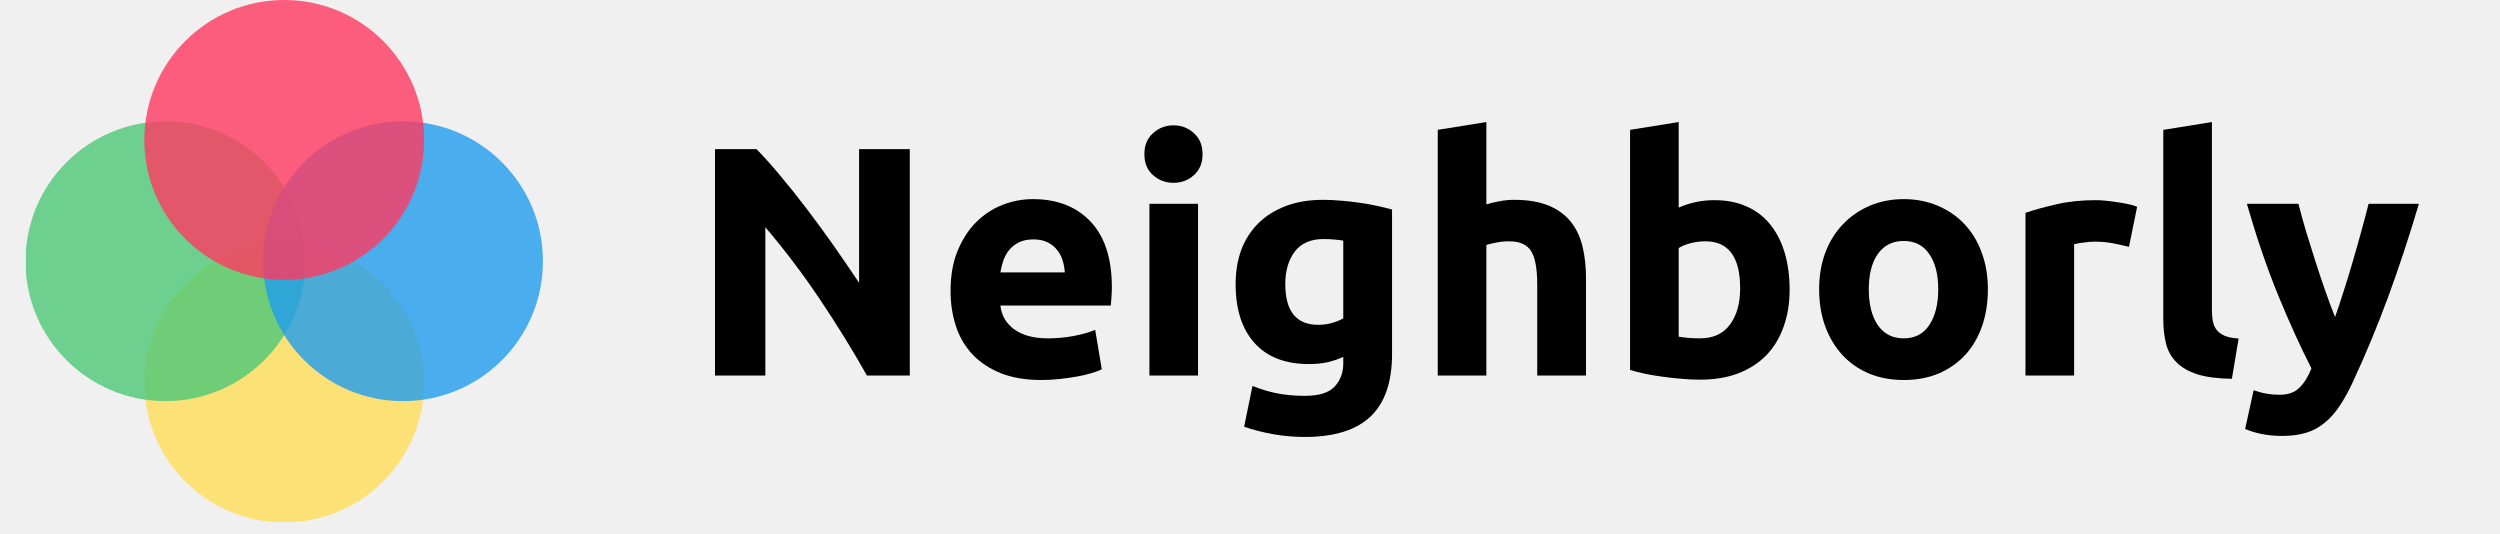
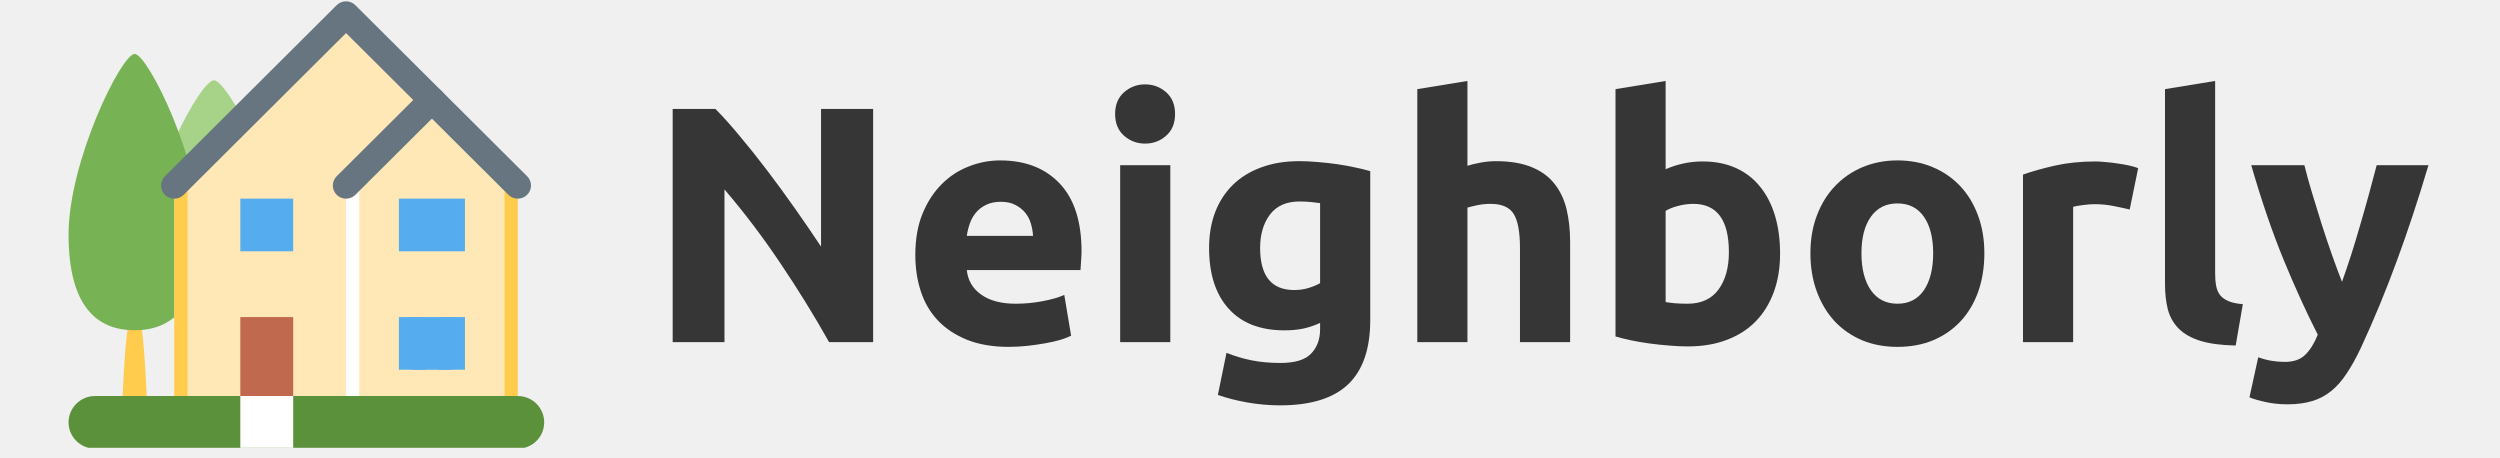
- <svg xmlns="http://www.w3.org/2000/svg" width="300" zoomAndPan="magnify" viewBox="0 0 224.88 48" height="64" preserveAspectRatio="xMidYMid meet" version="1.0">
+ <svg xmlns="http://www.w3.org/2000/svg" width="350" zoomAndPan="magnify" viewBox="0 0 262.5 48" height="64" preserveAspectRatio="xMidYMid meet" version="1.0">
  <defs>
-     <filter x="0%" y="0%" width="100%" height="100%" id="55e26b3ce9">
-       <feColorMatrix values="0 0 0 0 1 0 0 0 0 1 0 0 0 0 1 0 0 0 1 0" color-interpolation-filters="sRGB" />
-     </filter>
    <g />
-     <clipPath id="df8c32d75e">
-       <path d="M 12 21 L 39 21 L 39 47.02 L 12 47.02 Z M 12 21 " clip-rule="nonzero" />
+     <clipPath id="7d4b109a17">
+       <path d="M 7.145 5 L 22 5 L 22 35 L 7.145 35 Z M 7.145 5 " clip-rule="nonzero" />
    </clipPath>
-     <mask id="2fe4ad97a5">
-       <g filter="url(#55e26b3ce9)">
-         <rect x="-22.488" width="269.856" fill="#000000" y="-4.8" height="57.6" fill-opacity="0.8" />
-       </g>
-     </mask>
-     <clipPath id="a922be37b6">
-       <path d="M 0.93 0.836 L 26.113 0.836 L 26.113 26.02 L 0.93 26.02 Z M 0.93 0.836 " clip-rule="nonzero" />
+     <clipPath id="192b4b88ff">
+       <path d="M 7.145 41 L 57.199 41 L 57.199 47.02 L 7.145 47.02 Z M 7.145 41 " clip-rule="nonzero" />
    </clipPath>
-     <clipPath id="5316d56480">
-       <path d="M 13.52 0.836 C 6.566 0.836 0.93 6.473 0.93 13.43 C 0.93 20.383 6.566 26.02 13.52 26.02 C 20.473 26.02 26.113 20.383 26.113 13.43 C 26.113 6.473 20.473 0.836 13.52 0.836 " clip-rule="nonzero" />
-     </clipPath>
-     <clipPath id="ca80cbe71d">
-       <rect x="0" width="27" y="0" height="27" />
-     </clipPath>
-     <clipPath id="57f0e27310">
-       <path d="M 2.234 10 L 28 10 L 28 37 L 2.234 37 Z M 2.234 10 " clip-rule="nonzero" />
-     </clipPath>
-     <mask id="95ae05a51b">
-       <g filter="url(#55e26b3ce9)">
-         <rect x="-22.488" width="269.856" fill="#000000" y="-4.8" height="57.6" fill-opacity="0.8" />
-       </g>
-     </mask>
-     <clipPath id="663a70dbbe">
-       <path d="M 0.234 0.918 L 25.418 0.918 L 25.418 26.102 L 0.234 26.102 Z M 0.234 0.918 " clip-rule="nonzero" />
-     </clipPath>
-     <clipPath id="17a24d3eaf">
-       <path d="M 12.828 0.918 C 5.875 0.918 0.234 6.555 0.234 13.512 C 0.234 20.465 5.875 26.102 12.828 26.102 C 19.781 26.102 25.418 20.465 25.418 13.512 C 25.418 6.555 19.781 0.918 12.828 0.918 " clip-rule="nonzero" />
-     </clipPath>
-     <clipPath id="b8ad5308bb">
-       <rect x="0" width="26" y="0" height="27" />
-     </clipPath>
-     <mask id="d8e1bf05fe">
-       <g filter="url(#55e26b3ce9)">
-         <rect x="-22.488" width="269.856" fill="#000000" y="-4.8" height="57.6" fill-opacity="0.8" />
-       </g>
-     </mask>
-     <clipPath id="b5fea64cb0">
-       <path d="M 0.621 0.918 L 25.805 0.918 L 25.805 26.102 L 0.621 26.102 Z M 0.621 0.918 " clip-rule="nonzero" />
-     </clipPath>
-     <clipPath id="366c531986">
-       <path d="M 13.211 0.918 C 6.258 0.918 0.621 6.555 0.621 13.512 C 0.621 20.465 6.258 26.102 13.211 26.102 C 20.168 26.102 25.805 20.465 25.805 13.512 C 25.805 6.555 20.168 0.918 13.211 0.918 " clip-rule="nonzero" />
-     </clipPath>
-     <clipPath id="12f8f25b4f">
-       <rect x="0" width="27" y="0" height="27" />
-     </clipPath>
-     <mask id="a83e51037d">
-       <g filter="url(#55e26b3ce9)">
-         <rect x="-22.488" width="269.856" fill="#000000" y="-4.8" height="57.6" fill-opacity="0.8" />
-       </g>
-     </mask>
-     <clipPath id="9cf7ae36cf">
-       <path d="M 0.93 0 L 26.113 0 L 26.113 25.184 L 0.93 25.184 Z M 0.93 0 " clip-rule="nonzero" />
-     </clipPath>
-     <clipPath id="c8dcbbaeb3">
-       <path d="M 13.52 0 C 6.566 0 0.93 5.637 0.93 12.59 C 0.93 19.547 6.566 25.184 13.52 25.184 C 20.473 25.184 26.113 19.547 26.113 12.59 C 26.113 5.637 20.473 0 13.52 0 " clip-rule="nonzero" />
-     </clipPath>
-     <clipPath id="8fe65aa077">
-       <rect x="0" width="27" y="0" height="26" />
+     <clipPath id="85ed3bd41d">
+       <path d="M 25 41 L 31 41 L 31 47.02 L 25 47.02 Z M 25 41 " clip-rule="nonzero" />
    </clipPath>
  </defs>
-   <g clip-path="url(#df8c32d75e)">
-     <g mask="url(#2fe4ad97a5)">
-       <g transform="matrix(1, 0, 0, 1, 12, 21)">
-         <g clip-path="url(#ca80cbe71d)">
-           <g clip-path="url(#a922be37b6)">
-             <g clip-path="url(#5316d56480)">
-               <path fill="#ffdd57" d="M 0.93 0.836 L 26.113 0.836 L 26.113 26.02 L 0.93 26.02 Z M 0.93 0.836 " fill-opacity="1" fill-rule="nonzero" />
-             </g>
-           </g>
-         </g>
+   <g fill="#363636" fill-opacity="1">
+     <g transform="translate(67.80335, 35.92135)">
+       <g>
+         <path d="M 19.25 0 C 17.676 -2.801 15.969 -5.566 14.125 -8.297 C 12.289 -11.035 10.336 -13.613 8.266 -16.031 L 8.266 0 L 2.828 0 L 2.828 -24.484 L 7.312 -24.484 C 8.094 -23.703 8.953 -22.742 9.891 -21.609 C 10.836 -20.484 11.797 -19.281 12.766 -18 C 13.742 -16.719 14.719 -15.383 15.688 -14 C 16.656 -12.625 17.562 -11.301 18.406 -10.031 L 18.406 -24.484 L 23.875 -24.484 L 23.875 0 Z M 19.25 0 " />
      </g>
    </g>
  </g>
-   <g clip-path="url(#57f0e27310)">
-     <g mask="url(#95ae05a51b)">
-       <g transform="matrix(1, 0, 0, 1, 2, 10)">
-         <g clip-path="url(#b8ad5308bb)">
-           <g clip-path="url(#663a70dbbe)">
-             <g clip-path="url(#17a24d3eaf)">
-               <path fill="#4cc877" d="M 0.234 0.918 L 25.418 0.918 L 25.418 26.102 L 0.234 26.102 Z M 0.234 0.918 " fill-opacity="1" fill-rule="nonzero" />
-             </g>
-           </g>
-         </g>
+   <g fill="#363636" fill-opacity="1">
+     <g transform="translate(94.51468, 35.92135)">
+       <g>
+         <path d="M 1.594 -9.156 C 1.594 -10.801 1.844 -12.238 2.344 -13.469 C 2.852 -14.707 3.52 -15.738 4.344 -16.562 C 5.164 -17.395 6.113 -18.02 7.188 -18.438 C 8.258 -18.863 9.363 -19.078 10.5 -19.078 C 13.133 -19.078 15.219 -18.27 16.75 -16.656 C 18.281 -15.039 19.047 -12.664 19.047 -9.531 C 19.047 -9.227 19.031 -8.895 19 -8.531 C 18.977 -8.164 18.957 -7.844 18.938 -7.562 L 7 -7.562 C 7.113 -6.477 7.617 -5.617 8.516 -4.984 C 9.41 -4.348 10.613 -4.031 12.125 -4.031 C 13.082 -4.031 14.023 -4.117 14.953 -4.297 C 15.891 -4.473 16.648 -4.691 17.234 -4.953 L 17.953 -0.672 C 17.66 -0.523 17.281 -0.379 16.812 -0.234 C 16.344 -0.098 15.816 0.02 15.234 0.125 C 14.66 0.227 14.047 0.316 13.391 0.391 C 12.734 0.461 12.07 0.5 11.406 0.5 C 9.738 0.5 8.285 0.254 7.047 -0.234 C 5.805 -0.734 4.781 -1.41 3.969 -2.266 C 3.156 -3.129 2.555 -4.148 2.172 -5.328 C 1.785 -6.504 1.594 -7.781 1.594 -9.156 Z M 13.953 -11.156 C 13.93 -11.602 13.852 -12.039 13.719 -12.469 C 13.594 -12.895 13.395 -13.27 13.125 -13.594 C 12.852 -13.926 12.508 -14.195 12.094 -14.406 C 11.688 -14.625 11.176 -14.734 10.562 -14.734 C 9.977 -14.734 9.473 -14.629 9.047 -14.422 C 8.617 -14.223 8.266 -13.957 7.984 -13.625 C 7.703 -13.301 7.484 -12.922 7.328 -12.484 C 7.172 -12.047 7.062 -11.602 7 -11.156 Z M 13.953 -11.156 " />
      </g>
    </g>
  </g>
-   <g mask="url(#d8e1bf05fe)">
-     <g transform="matrix(1, 0, 0, 1, 23, 10)">
-       <g clip-path="url(#12f8f25b4f)">
-         <g clip-path="url(#b5fea64cb0)">
-           <g clip-path="url(#366c531986)">
-             <path fill="#209cee" d="M 0.621 0.918 L 25.805 0.918 L 25.805 26.102 L 0.621 26.102 Z M 0.621 0.918 " fill-opacity="1" fill-rule="nonzero" />
-           </g>
-         </g>
+   <g fill="#363636" fill-opacity="1">
+     <g transform="translate(115.1488, 35.92135)">
+       <g>
+         <path d="M 7.734 0 L 2.469 0 L 2.469 -18.578 L 7.734 -18.578 Z M 8.234 -23.953 C 8.234 -22.984 7.922 -22.223 7.297 -21.672 C 6.672 -21.117 5.938 -20.844 5.094 -20.844 C 4.238 -20.844 3.5 -21.117 2.875 -21.672 C 2.25 -22.223 1.938 -22.984 1.938 -23.953 C 1.938 -24.922 2.25 -25.68 2.875 -26.234 C 3.5 -26.785 4.238 -27.062 5.094 -27.062 C 5.938 -27.062 6.672 -26.785 7.297 -26.234 C 7.922 -25.68 8.234 -24.922 8.234 -23.953 Z M 8.234 -23.953 " />
      </g>
    </g>
  </g>
-   <g mask="url(#a83e51037d)">
-     <g transform="matrix(1, 0, 0, 1, 12, 0.000000000000005041)">
-       <g clip-path="url(#8fe65aa077)">
-         <g clip-path="url(#9cf7ae36cf)">
-           <g clip-path="url(#c8dcbbaeb3)">
-             <path fill="#ff3860" d="M 0.93 0 L 26.113 0 L 26.113 25.184 L 0.93 25.184 Z M 0.93 0 " fill-opacity="1" fill-rule="nonzero" />
-           </g>
-         </g>
+   <g fill="#363636" fill-opacity="1">
+     <g transform="translate(125.3599, 35.92135)">
+       <g>
+         <path d="M 6.953 -9.891 C 6.953 -6.941 8.145 -5.469 10.531 -5.469 C 11.07 -5.469 11.578 -5.539 12.047 -5.688 C 12.516 -5.832 12.914 -6 13.25 -6.188 L 13.25 -14.594 C 12.988 -14.633 12.68 -14.672 12.328 -14.703 C 11.973 -14.742 11.562 -14.766 11.094 -14.766 C 9.707 -14.766 8.672 -14.305 7.984 -13.391 C 7.297 -12.473 6.953 -11.305 6.953 -9.891 Z M 18.516 -2.328 C 18.516 0.703 17.742 2.953 16.203 4.422 C 14.66 5.898 12.273 6.641 9.047 6.641 C 7.91 6.641 6.773 6.539 5.641 6.344 C 4.516 6.145 3.473 5.879 2.516 5.547 L 3.422 1.125 C 4.242 1.457 5.109 1.719 6.016 1.906 C 6.93 2.094 7.961 2.188 9.109 2.188 C 10.617 2.188 11.688 1.859 12.312 1.203 C 12.938 0.547 13.25 -0.301 13.25 -1.344 L 13.25 -2.016 C 12.688 -1.754 12.102 -1.555 11.5 -1.422 C 10.895 -1.297 10.238 -1.234 9.531 -1.234 C 6.969 -1.234 5.004 -1.992 3.641 -3.516 C 2.273 -5.035 1.594 -7.16 1.594 -9.891 C 1.594 -11.254 1.801 -12.492 2.219 -13.609 C 2.645 -14.734 3.266 -15.695 4.078 -16.5 C 4.891 -17.301 5.883 -17.914 7.062 -18.344 C 8.238 -18.781 9.57 -19 11.062 -19 C 11.695 -19 12.348 -18.969 13.016 -18.906 C 13.691 -18.852 14.359 -18.781 15.016 -18.688 C 15.672 -18.594 16.301 -18.477 16.906 -18.344 C 17.508 -18.219 18.047 -18.086 18.516 -17.953 Z M 18.516 -2.328 " />
      </g>
    </g>
  </g>
-   <g fill="#000000" fill-opacity="1">
-     <g transform="translate(61.94586, 33.79592)">
+   <g fill="#363636" fill-opacity="1">
+     <g transform="translate(146.3474, 35.92135)">
      <g>
-         <path d="M 16.016 0 C 14.703 -2.332 13.281 -4.633 11.75 -6.906 C 10.227 -9.176 8.602 -11.32 6.875 -13.344 L 6.875 0 L 2.344 0 L 2.344 -20.375 L 6.078 -20.375 C 6.723 -19.719 7.438 -18.922 8.219 -17.984 C 9.008 -17.047 9.812 -16.039 10.625 -14.969 C 11.438 -13.906 12.242 -12.801 13.047 -11.656 C 13.848 -10.508 14.602 -9.406 15.312 -8.344 L 15.312 -20.375 L 19.875 -20.375 L 19.875 0 Z M 16.016 0 " />
+         <path d="M 2.469 0 L 2.469 -26.562 L 7.734 -27.422 L 7.734 -18.516 C 8.086 -18.629 8.539 -18.738 9.094 -18.844 C 9.645 -18.945 10.18 -19 10.703 -19 C 12.211 -19 13.469 -18.789 14.469 -18.375 C 15.469 -17.969 16.266 -17.391 16.859 -16.641 C 17.461 -15.891 17.891 -14.992 18.141 -13.953 C 18.391 -12.922 18.516 -11.77 18.516 -10.5 L 18.516 0 L 13.25 0 L 13.25 -9.859 C 13.25 -11.555 13.031 -12.754 12.594 -13.453 C 12.156 -14.16 11.348 -14.516 10.172 -14.516 C 9.703 -14.516 9.258 -14.473 8.844 -14.391 C 8.438 -14.305 8.066 -14.219 7.734 -14.125 L 7.734 0 Z M 2.469 0 " />
      </g>
    </g>
  </g>
-   <g fill="#000000" fill-opacity="1">
-     <g transform="translate(84.16298, 33.79592)">
+   <g fill="#363636" fill-opacity="1">
+     <g transform="translate(167.1582, 35.92135)">
      <g>
-         <path d="M 1.328 -7.609 C 1.328 -8.984 1.535 -10.18 1.953 -11.203 C 2.379 -12.234 2.93 -13.094 3.609 -13.781 C 4.297 -14.469 5.082 -14.988 5.969 -15.344 C 6.863 -15.695 7.785 -15.875 8.734 -15.875 C 10.922 -15.875 12.648 -15.203 13.922 -13.859 C 15.203 -12.516 15.844 -10.539 15.844 -7.938 C 15.844 -7.676 15.832 -7.395 15.812 -7.094 C 15.789 -6.789 15.77 -6.523 15.75 -6.297 L 5.812 -6.297 C 5.914 -5.391 6.336 -4.672 7.078 -4.141 C 7.828 -3.609 8.828 -3.344 10.078 -3.344 C 10.879 -3.344 11.664 -3.414 12.438 -3.562 C 13.219 -3.719 13.852 -3.898 14.344 -4.109 L 14.938 -0.562 C 14.695 -0.438 14.379 -0.316 13.984 -0.203 C 13.598 -0.086 13.164 0.008 12.688 0.094 C 12.207 0.188 11.691 0.258 11.141 0.312 C 10.586 0.375 10.039 0.406 9.5 0.406 C 8.102 0.406 6.891 0.203 5.859 -0.203 C 4.836 -0.617 3.988 -1.18 3.312 -1.891 C 2.633 -2.609 2.133 -3.457 1.812 -4.438 C 1.488 -5.414 1.328 -6.473 1.328 -7.609 Z M 11.609 -9.281 C 11.586 -9.656 11.52 -10.02 11.406 -10.375 C 11.301 -10.727 11.133 -11.039 10.906 -11.312 C 10.688 -11.594 10.406 -11.816 10.062 -11.984 C 9.719 -12.16 9.289 -12.25 8.781 -12.25 C 8.289 -12.25 7.867 -12.164 7.516 -12 C 7.172 -11.832 6.879 -11.613 6.641 -11.344 C 6.41 -11.07 6.227 -10.754 6.094 -10.391 C 5.969 -10.023 5.875 -9.656 5.812 -9.281 Z M 11.609 -9.281 " />
+         <path d="M 14.375 -9.438 C 14.375 -12.82 13.129 -14.516 10.641 -14.516 C 10.098 -14.516 9.562 -14.441 9.031 -14.297 C 8.5 -14.16 8.066 -13.988 7.734 -13.781 L 7.734 -4.203 C 7.992 -4.16 8.32 -4.117 8.719 -4.078 C 9.125 -4.047 9.562 -4.031 10.031 -4.031 C 11.469 -4.031 12.551 -4.523 13.281 -5.516 C 14.008 -6.504 14.375 -7.812 14.375 -9.438 Z M 19.75 -9.297 C 19.75 -7.805 19.531 -6.461 19.094 -5.266 C 18.656 -4.066 18.023 -3.039 17.203 -2.188 C 16.379 -1.344 15.363 -0.691 14.156 -0.234 C 12.957 0.223 11.594 0.453 10.062 0.453 C 9.426 0.453 8.758 0.422 8.062 0.359 C 7.375 0.305 6.691 0.234 6.016 0.141 C 5.348 0.047 4.707 -0.062 4.094 -0.188 C 3.477 -0.32 2.938 -0.457 2.469 -0.594 L 2.469 -26.562 L 7.734 -27.422 L 7.734 -18.156 C 8.328 -18.414 8.941 -18.613 9.578 -18.75 C 10.211 -18.895 10.895 -18.969 11.625 -18.969 C 12.938 -18.969 14.098 -18.738 15.109 -18.281 C 16.129 -17.82 16.977 -17.164 17.656 -16.312 C 18.344 -15.469 18.863 -14.453 19.219 -13.266 C 19.57 -12.078 19.75 -10.754 19.75 -9.297 Z M 19.75 -9.297 " />
      </g>
    </g>
  </g>
-   <g fill="#000000" fill-opacity="1">
-     <g transform="translate(101.3254, 33.79592)">
+   <g fill="#363636" fill-opacity="1">
+     <g transform="translate(188.499, 35.92135)">
      <g>
-         <path d="M 6.438 0 L 2.062 0 L 2.062 -15.453 L 6.438 -15.453 Z M 6.844 -19.922 C 6.844 -19.117 6.582 -18.488 6.062 -18.031 C 5.551 -17.57 4.941 -17.344 4.234 -17.344 C 3.523 -17.344 2.91 -17.57 2.391 -18.031 C 1.867 -18.488 1.609 -19.117 1.609 -19.922 C 1.609 -20.723 1.867 -21.352 2.391 -21.812 C 2.91 -22.281 3.523 -22.516 4.234 -22.516 C 4.941 -22.516 5.551 -22.281 6.062 -21.812 C 6.582 -21.352 6.844 -20.723 6.844 -19.922 Z M 6.844 -19.922 " />
+         <path d="M 19.859 -9.328 C 19.859 -7.867 19.645 -6.531 19.219 -5.312 C 18.789 -4.102 18.176 -3.066 17.375 -2.203 C 16.582 -1.348 15.625 -0.68 14.5 -0.203 C 13.383 0.266 12.129 0.5 10.734 0.5 C 9.367 0.5 8.125 0.266 7 -0.203 C 5.883 -0.68 4.926 -1.348 4.125 -2.203 C 3.332 -3.066 2.711 -4.102 2.266 -5.312 C 1.816 -6.531 1.594 -7.867 1.594 -9.328 C 1.594 -10.785 1.82 -12.113 2.281 -13.312 C 2.738 -14.52 3.375 -15.547 4.188 -16.391 C 5 -17.242 5.961 -17.906 7.078 -18.375 C 8.203 -18.844 9.422 -19.078 10.734 -19.078 C 12.078 -19.078 13.305 -18.844 14.422 -18.375 C 15.547 -17.906 16.508 -17.242 17.312 -16.391 C 18.113 -15.547 18.738 -14.52 19.188 -13.312 C 19.633 -12.113 19.859 -10.785 19.859 -9.328 Z M 14.484 -9.328 C 14.484 -10.953 14.16 -12.227 13.516 -13.156 C 12.867 -14.094 11.941 -14.562 10.734 -14.562 C 9.535 -14.562 8.602 -14.094 7.938 -13.156 C 7.281 -12.227 6.953 -10.953 6.953 -9.328 C 6.953 -7.703 7.281 -6.41 7.938 -5.453 C 8.602 -4.504 9.535 -4.031 10.734 -4.031 C 11.941 -4.031 12.867 -4.504 13.516 -5.453 C 14.16 -6.41 14.484 -7.703 14.484 -9.328 Z M 14.484 -9.328 " />
      </g>
    </g>
  </g>
-   <g fill="#000000" fill-opacity="1">
-     <g transform="translate(109.8185, 33.79592)">
+   <g fill="#363636" fill-opacity="1">
+     <g transform="translate(209.9458, 35.92135)">
      <g>
-         <path d="M 5.797 -8.234 C 5.797 -5.785 6.785 -4.562 8.766 -4.562 C 9.211 -4.562 9.629 -4.617 10.016 -4.734 C 10.41 -4.848 10.742 -4.984 11.016 -5.141 L 11.016 -12.141 C 10.805 -12.18 10.551 -12.211 10.25 -12.234 C 9.957 -12.266 9.617 -12.281 9.234 -12.281 C 8.078 -12.281 7.211 -11.898 6.641 -11.141 C 6.078 -10.379 5.797 -9.41 5.797 -8.234 Z M 15.406 -1.938 C 15.406 0.594 14.758 2.469 13.469 3.688 C 12.188 4.914 10.207 5.531 7.531 5.531 C 6.582 5.531 5.641 5.445 4.703 5.281 C 3.766 5.113 2.895 4.891 2.094 4.609 L 2.844 0.938 C 3.531 1.219 4.25 1.438 5 1.594 C 5.758 1.75 6.617 1.828 7.578 1.828 C 8.836 1.828 9.723 1.551 10.234 1 C 10.754 0.445 11.016 -0.254 11.016 -1.109 L 11.016 -1.672 C 10.547 -1.461 10.062 -1.301 9.562 -1.188 C 9.062 -1.082 8.52 -1.031 7.938 -1.031 C 5.801 -1.031 4.164 -1.66 3.031 -2.922 C 1.895 -4.18 1.328 -5.953 1.328 -8.234 C 1.328 -9.367 1.5 -10.398 1.844 -11.328 C 2.195 -12.254 2.711 -13.051 3.391 -13.719 C 4.066 -14.383 4.895 -14.898 5.875 -15.266 C 6.852 -15.629 7.961 -15.812 9.203 -15.812 C 9.734 -15.812 10.273 -15.785 10.828 -15.734 C 11.391 -15.691 11.941 -15.629 12.484 -15.547 C 13.035 -15.473 13.562 -15.379 14.062 -15.266 C 14.562 -15.16 15.008 -15.051 15.406 -14.938 Z M 15.406 -1.938 " />
+         <path d="M 13.672 -13.922 C 13.203 -14.035 12.648 -14.156 12.016 -14.281 C 11.379 -14.414 10.695 -14.484 9.969 -14.484 C 9.633 -14.484 9.238 -14.453 8.781 -14.391 C 8.32 -14.336 7.973 -14.273 7.734 -14.203 L 7.734 0 L 2.469 0 L 2.469 -17.594 C 3.414 -17.926 4.531 -18.238 5.812 -18.531 C 7.094 -18.82 8.523 -18.969 10.109 -18.969 C 10.391 -18.969 10.727 -18.945 11.125 -18.906 C 11.531 -18.875 11.93 -18.828 12.328 -18.766 C 12.734 -18.711 13.133 -18.645 13.531 -18.562 C 13.926 -18.477 14.27 -18.379 14.562 -18.266 Z M 13.672 -13.922 " />
      </g>
    </g>
  </g>
-   <g fill="#000000" fill-opacity="1">
-     <g transform="translate(127.2748, 33.79592)">
+   <g fill="#363636" fill-opacity="1">
+     <g transform="translate(224.8561, 35.92135)">
      <g>
-         <path d="M 2.062 0 L 2.062 -22.109 L 6.438 -22.812 L 6.438 -15.406 C 6.727 -15.5 7.102 -15.586 7.562 -15.672 C 8.031 -15.766 8.477 -15.812 8.906 -15.812 C 10.156 -15.812 11.195 -15.641 12.031 -15.297 C 12.863 -14.953 13.531 -14.469 14.031 -13.844 C 14.531 -13.219 14.883 -12.473 15.094 -11.609 C 15.301 -10.742 15.406 -9.785 15.406 -8.734 L 15.406 0 L 11.016 0 L 11.016 -8.203 C 11.016 -9.609 10.832 -10.602 10.469 -11.188 C 10.113 -11.781 9.445 -12.078 8.469 -12.078 C 8.07 -12.078 7.703 -12.039 7.359 -11.969 C 7.016 -11.906 6.707 -11.832 6.438 -11.75 L 6.438 0 Z M 2.062 0 " />
+         <path d="M 9.891 0.359 C 8.359 0.328 7.113 0.16 6.156 -0.141 C 5.207 -0.441 4.457 -0.867 3.906 -1.422 C 3.352 -1.984 2.973 -2.656 2.766 -3.438 C 2.566 -4.227 2.469 -5.117 2.469 -6.109 L 2.469 -26.562 L 7.734 -27.422 L 7.734 -7.172 C 7.734 -6.703 7.77 -6.273 7.844 -5.891 C 7.914 -5.516 8.051 -5.195 8.25 -4.938 C 8.445 -4.688 8.734 -4.477 9.109 -4.312 C 9.492 -4.145 10.004 -4.035 10.641 -3.984 Z M 9.891 0.359 " />
      </g>
    </g>
  </g>
-   <g fill="#000000" fill-opacity="1">
-     <g transform="translate(144.5842, 33.79592)">
+   <g fill="#363636" fill-opacity="1">
+     <g transform="translate(236.0211, 35.92135)">
      <g>
-         <path d="M 11.969 -7.844 C 11.969 -10.664 10.926 -12.078 8.844 -12.078 C 8.395 -12.078 7.945 -12.02 7.5 -11.906 C 7.062 -11.789 6.707 -11.645 6.438 -11.469 L 6.438 -3.5 C 6.656 -3.457 6.93 -3.422 7.266 -3.391 C 7.598 -3.359 7.957 -3.344 8.344 -3.344 C 9.539 -3.344 10.441 -3.754 11.047 -4.578 C 11.66 -5.398 11.969 -6.488 11.969 -7.844 Z M 16.422 -7.734 C 16.422 -6.492 16.238 -5.375 15.875 -4.375 C 15.52 -3.375 15 -2.52 14.312 -1.812 C 13.625 -1.113 12.781 -0.57 11.781 -0.188 C 10.781 0.188 9.645 0.375 8.375 0.375 C 7.844 0.375 7.285 0.348 6.703 0.297 C 6.129 0.254 5.562 0.191 5 0.109 C 4.445 0.035 3.914 -0.051 3.406 -0.156 C 2.895 -0.27 2.445 -0.383 2.062 -0.5 L 2.062 -22.109 L 6.438 -22.812 L 6.438 -15.109 C 6.926 -15.328 7.438 -15.492 7.969 -15.609 C 8.5 -15.723 9.066 -15.781 9.672 -15.781 C 10.766 -15.781 11.734 -15.586 12.578 -15.203 C 13.422 -14.828 14.125 -14.285 14.688 -13.578 C 15.258 -12.867 15.691 -12.02 15.984 -11.031 C 16.273 -10.039 16.422 -8.941 16.422 -7.734 Z M 16.422 -7.734 " />
+         <path d="M 18.969 -18.578 C 17.906 -15.004 16.797 -11.648 15.641 -8.516 C 14.492 -5.379 13.238 -2.344 11.875 0.594 C 11.375 1.656 10.875 2.555 10.375 3.297 C 9.883 4.047 9.344 4.66 8.75 5.141 C 8.164 5.617 7.504 5.969 6.766 6.188 C 6.023 6.414 5.16 6.531 4.172 6.531 C 3.348 6.531 2.586 6.453 1.891 6.297 C 1.191 6.148 0.617 5.984 0.172 5.797 L 1.094 1.594 C 1.633 1.781 2.113 1.906 2.531 1.969 C 2.957 2.039 3.41 2.078 3.891 2.078 C 4.828 2.078 5.547 1.82 6.047 1.312 C 6.555 0.812 6.988 0.113 7.344 -0.781 C 6.145 -3.133 4.941 -5.773 3.734 -8.703 C 2.535 -11.641 1.41 -14.93 0.359 -18.578 L 5.938 -18.578 C 6.164 -17.66 6.441 -16.664 6.766 -15.594 C 7.086 -14.52 7.422 -13.438 7.766 -12.344 C 8.117 -11.25 8.477 -10.18 8.844 -9.141 C 9.207 -8.109 9.555 -7.172 9.891 -6.328 C 10.191 -7.172 10.508 -8.109 10.844 -9.141 C 11.176 -10.18 11.5 -11.25 11.812 -12.344 C 12.133 -13.438 12.441 -14.52 12.734 -15.594 C 13.023 -16.664 13.289 -17.66 13.531 -18.578 Z M 18.969 -18.578 " />
      </g>
    </g>
  </g>
-   <g fill="#000000" fill-opacity="1">
-     <g transform="translate(162.3343, 33.79592)">
-       <g>
-         <path d="M 16.516 -7.766 C 16.516 -6.547 16.336 -5.43 15.984 -4.422 C 15.629 -3.41 15.117 -2.547 14.453 -1.828 C 13.785 -1.117 12.988 -0.566 12.062 -0.172 C 11.133 0.211 10.094 0.406 8.938 0.406 C 7.801 0.406 6.766 0.211 5.828 -0.172 C 4.898 -0.566 4.102 -1.117 3.438 -1.828 C 2.77 -2.547 2.25 -3.41 1.875 -4.422 C 1.508 -5.43 1.328 -6.547 1.328 -7.766 C 1.328 -8.973 1.516 -10.078 1.891 -11.078 C 2.273 -12.078 2.805 -12.926 3.484 -13.625 C 4.16 -14.332 4.961 -14.883 5.891 -15.281 C 6.816 -15.676 7.832 -15.875 8.938 -15.875 C 10.051 -15.875 11.07 -15.676 12 -15.281 C 12.938 -14.883 13.738 -14.332 14.406 -13.625 C 15.07 -12.926 15.586 -12.078 15.953 -11.078 C 16.328 -10.078 16.516 -8.973 16.516 -7.766 Z M 12.047 -7.766 C 12.047 -9.109 11.773 -10.164 11.234 -10.938 C 10.703 -11.719 9.938 -12.109 8.938 -12.109 C 7.938 -12.109 7.16 -11.719 6.609 -10.938 C 6.066 -10.164 5.797 -9.109 5.797 -7.766 C 5.797 -6.41 6.066 -5.332 6.609 -4.531 C 7.16 -3.738 7.938 -3.344 8.938 -3.344 C 9.938 -3.344 10.703 -3.738 11.234 -4.531 C 11.773 -5.332 12.047 -6.41 12.047 -7.766 Z M 12.047 -7.766 " />
-       </g>
-     </g>
+   <path fill="#ffcc4d" d="M 15.445 42.965 C 15.254 36.531 14.742 31.914 14.137 31.914 C 13.535 31.914 13.023 36.531 12.832 42.965 Z M 15.445 42.965 " fill-opacity="1" fill-rule="nonzero" />
+   <path fill="#a6d388" d="M 29.398 25.59 C 29.398 32.559 26.293 34.676 22.461 34.676 C 18.629 34.676 15.523 32.559 15.523 25.59 C 15.523 18.621 21.074 8.426 22.461 8.426 C 23.848 8.426 29.398 18.621 29.398 25.59 Z M 29.398 25.59 " fill-opacity="1" fill-rule="nonzero" />
+   <g clip-path="url(#7d4b109a17)">
+     <path fill="#77b255" d="M 21.074 24.633 C 21.074 32.336 17.969 34.676 14.137 34.676 C 10.309 34.676 7.199 32.336 7.199 24.633 C 7.199 16.93 12.75 5.664 14.137 5.664 C 15.523 5.664 21.074 16.93 21.074 24.633 Z M 21.074 24.633 " fill-opacity="1" fill-rule="nonzero" />
  </g>
-   <g fill="#000000" fill-opacity="1">
-     <g transform="translate(180.1727, 33.79592)">
-       <g>
-         <path d="M 11.375 -11.578 C 10.977 -11.68 10.516 -11.785 9.984 -11.891 C 9.461 -11.992 8.895 -12.047 8.281 -12.047 C 8.008 -12.047 7.68 -12.02 7.297 -11.969 C 6.922 -11.926 6.633 -11.875 6.438 -11.812 L 6.438 0 L 2.062 0 L 2.062 -14.641 C 2.844 -14.91 3.766 -15.164 4.828 -15.406 C 5.898 -15.656 7.094 -15.781 8.406 -15.781 C 8.645 -15.781 8.926 -15.766 9.25 -15.734 C 9.582 -15.703 9.914 -15.66 10.25 -15.609 C 10.582 -15.566 10.914 -15.508 11.25 -15.438 C 11.582 -15.375 11.867 -15.289 12.109 -15.188 Z M 11.375 -11.578 " />
-       </g>
-     </g>
+   <path fill="#ffe8b6" d="M 18.301 19.48 L 36.332 1.52 L 54.367 19.48 L 54.367 41.582 L 18.301 41.582 Z M 18.301 19.48 " fill-opacity="1" fill-rule="nonzero" />
+   <path fill="#ffffff" d="M 36.332 19.48 L 37.723 19.48 L 37.723 41.582 L 36.332 41.582 Z M 36.332 19.48 " fill-opacity="1" fill-rule="nonzero" />
+   <path fill="#ffcc4d" d="M 18.301 19.48 L 19.688 19.48 L 19.688 41.582 L 18.301 41.582 Z M 52.98 19.48 L 54.367 19.48 L 54.367 41.582 L 52.98 41.582 Z M 52.98 19.48 " fill-opacity="1" fill-rule="nonzero" />
+   <path fill="#66757f" d="M 54.367 20.859 C 54.012 20.859 53.656 20.727 53.387 20.457 L 36.332 3.473 L 19.281 20.457 C 18.738 20.996 17.859 20.996 17.32 20.457 C 16.777 19.918 16.777 19.043 17.32 18.504 L 35.352 0.543 C 35.895 0.004 36.773 0.004 37.312 0.543 L 55.348 18.504 C 55.891 19.043 55.891 19.918 55.348 20.457 C 55.078 20.727 54.723 20.859 54.367 20.859 Z M 54.367 20.859 " fill-opacity="1" fill-rule="nonzero" />
+   <path fill="#66757f" d="M 36.332 20.859 C 35.977 20.859 35.625 20.727 35.352 20.457 C 34.809 19.918 34.809 19.043 35.352 18.504 L 44.371 9.523 C 44.914 8.984 45.789 8.984 46.332 9.523 C 46.875 10.062 46.875 10.938 46.332 11.477 L 37.312 20.457 C 37.043 20.727 36.688 20.859 36.332 20.859 Z M 36.332 20.859 " fill-opacity="1" fill-rule="nonzero" />
+   <path fill="#c1694f" d="M 25.234 33.293 L 30.785 33.293 L 30.785 41.582 L 25.234 41.582 Z M 25.234 33.293 " fill-opacity="1" fill-rule="nonzero" />
+   <path fill="#55acee" d="M 43.27 33.293 L 47.434 33.293 L 47.434 38.82 L 43.27 38.82 Z M 43.27 33.293 " fill-opacity="1" fill-rule="nonzero" />
+   <path fill="#55acee" d="M 41.883 33.293 L 44.656 33.293 L 44.656 38.82 L 41.883 38.82 Z M 46.043 33.293 L 48.82 33.293 L 48.82 38.82 L 46.043 38.82 Z M 25.234 20.859 L 30.785 20.859 L 30.785 26.387 L 25.234 26.387 Z M 41.883 20.859 L 48.82 20.859 L 48.82 26.387 L 41.883 26.387 Z M 41.883 20.859 " fill-opacity="1" fill-rule="nonzero" />
+   <g clip-path="url(#192b4b88ff)">
+     <path fill="#5c913b" d="M 57.141 44.348 C 57.141 45.871 55.898 47.109 54.367 47.109 L 9.977 47.109 C 8.445 47.109 7.199 45.871 7.199 44.348 C 7.199 42.82 8.445 41.582 9.977 41.582 L 54.367 41.582 C 55.898 41.582 57.141 42.82 57.141 44.348 Z M 57.141 44.348 " fill-opacity="1" fill-rule="nonzero" />
  </g>
-   <g fill="#000000" fill-opacity="1">
-     <g transform="translate(192.5743, 33.79592)">
-       <g>
-         <path d="M 8.234 0.297 C 6.953 0.273 5.914 0.141 5.125 -0.109 C 4.332 -0.367 3.707 -0.727 3.25 -1.188 C 2.789 -1.645 2.477 -2.203 2.312 -2.859 C 2.145 -3.516 2.062 -4.254 2.062 -5.078 L 2.062 -22.109 L 6.438 -22.812 L 6.438 -5.969 C 6.438 -5.57 6.461 -5.219 6.516 -4.906 C 6.578 -4.594 6.691 -4.328 6.859 -4.109 C 7.023 -3.898 7.266 -3.723 7.578 -3.578 C 7.891 -3.441 8.312 -3.359 8.844 -3.328 Z M 8.234 0.297 " />
-       </g>
-     </g>
-   </g>
-   <g fill="#000000" fill-opacity="1">
-     <g transform="translate(201.8608, 33.79592)">
-       <g>
-         <path d="M 15.781 -15.453 C 14.895 -12.473 13.973 -9.68 13.016 -7.078 C 12.055 -4.473 11.008 -1.945 9.875 0.5 C 9.469 1.383 9.055 2.133 8.641 2.75 C 8.234 3.363 7.781 3.867 7.281 4.266 C 6.789 4.672 6.238 4.969 5.625 5.156 C 5.008 5.344 4.289 5.438 3.469 5.438 C 2.781 5.438 2.145 5.375 1.562 5.25 C 0.988 5.125 0.516 4.977 0.141 4.812 L 0.906 1.328 C 1.363 1.484 1.766 1.586 2.109 1.641 C 2.461 1.703 2.836 1.734 3.234 1.734 C 4.016 1.734 4.613 1.52 5.031 1.094 C 5.457 0.676 5.816 0.098 6.109 -0.641 C 5.109 -2.598 4.109 -4.797 3.109 -7.234 C 2.109 -9.68 1.172 -12.422 0.297 -15.453 L 4.938 -15.453 C 5.133 -14.691 5.363 -13.863 5.625 -12.969 C 5.895 -12.082 6.176 -11.18 6.469 -10.266 C 6.758 -9.359 7.055 -8.473 7.359 -7.609 C 7.66 -6.742 7.953 -5.961 8.234 -5.266 C 8.484 -5.961 8.742 -6.742 9.016 -7.609 C 9.297 -8.473 9.566 -9.359 9.828 -10.266 C 10.098 -11.18 10.352 -12.082 10.594 -12.969 C 10.844 -13.863 11.062 -14.691 11.25 -15.453 Z M 15.781 -15.453 " />
-       </g>
-     </g>
+   <g clip-path="url(#85ed3bd41d)">
+     <path fill="#ffffff" d="M 25.234 41.582 L 30.785 41.582 L 30.785 47.109 L 25.234 47.109 Z M 25.234 41.582 " fill-opacity="1" fill-rule="nonzero" />
  </g>
</svg>
